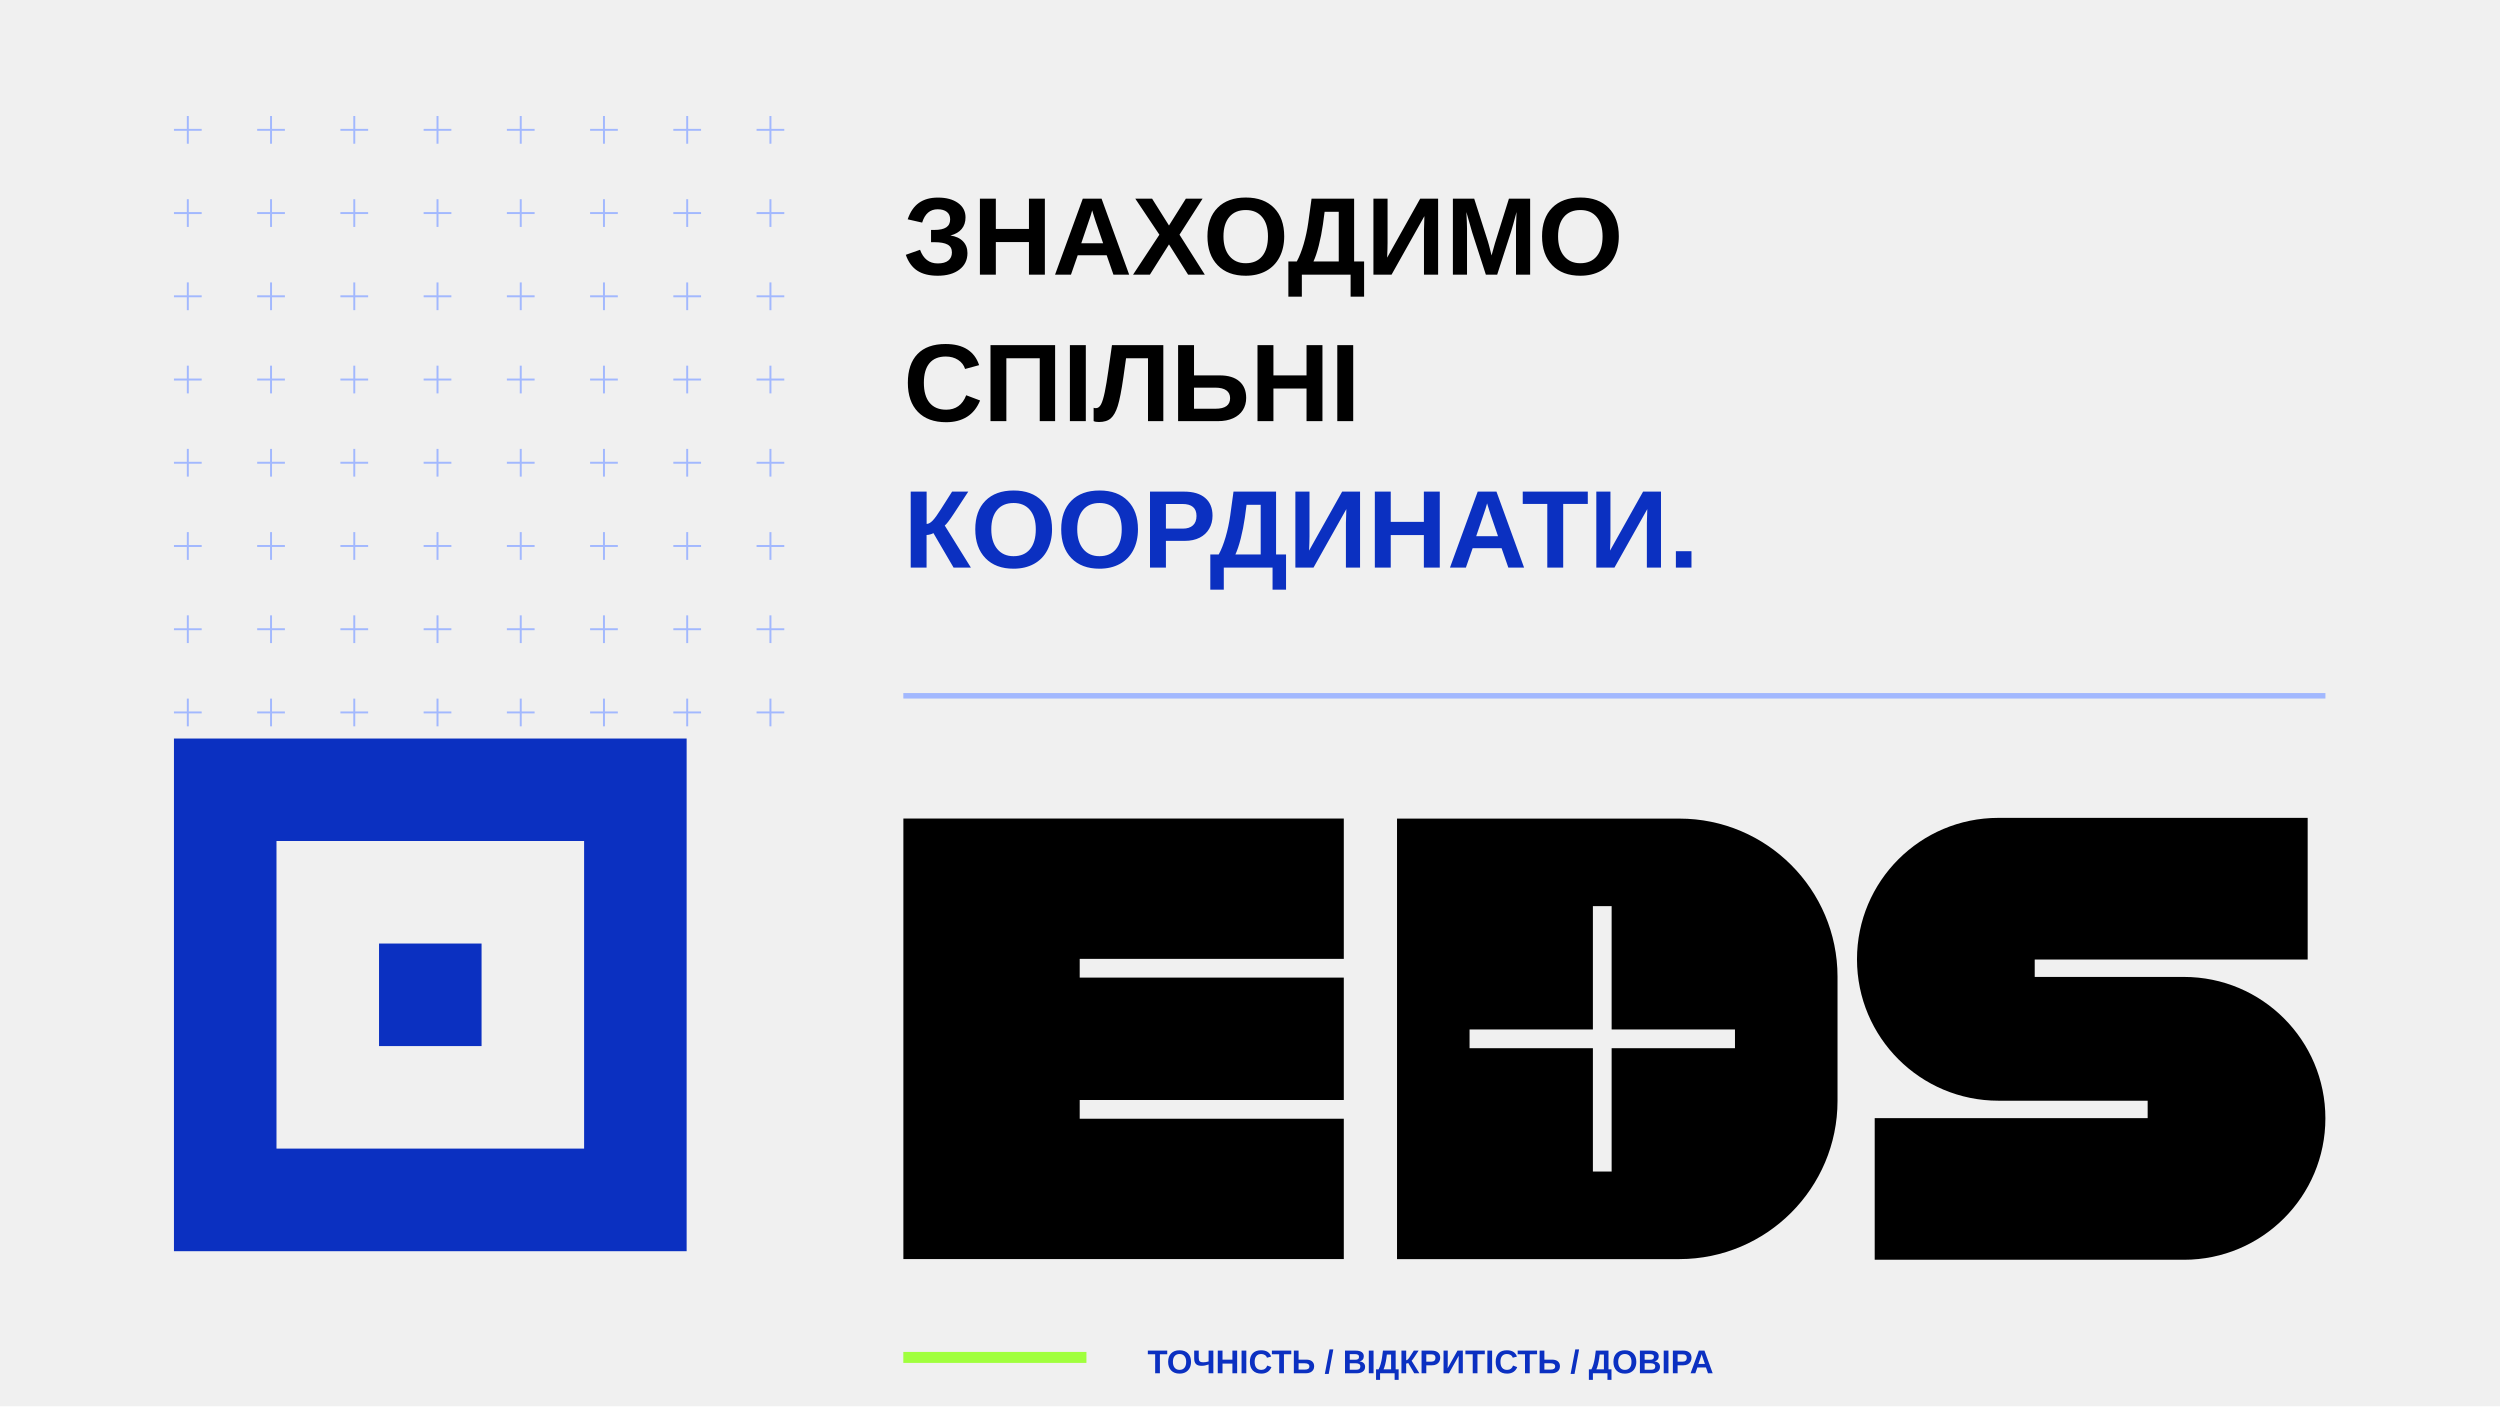
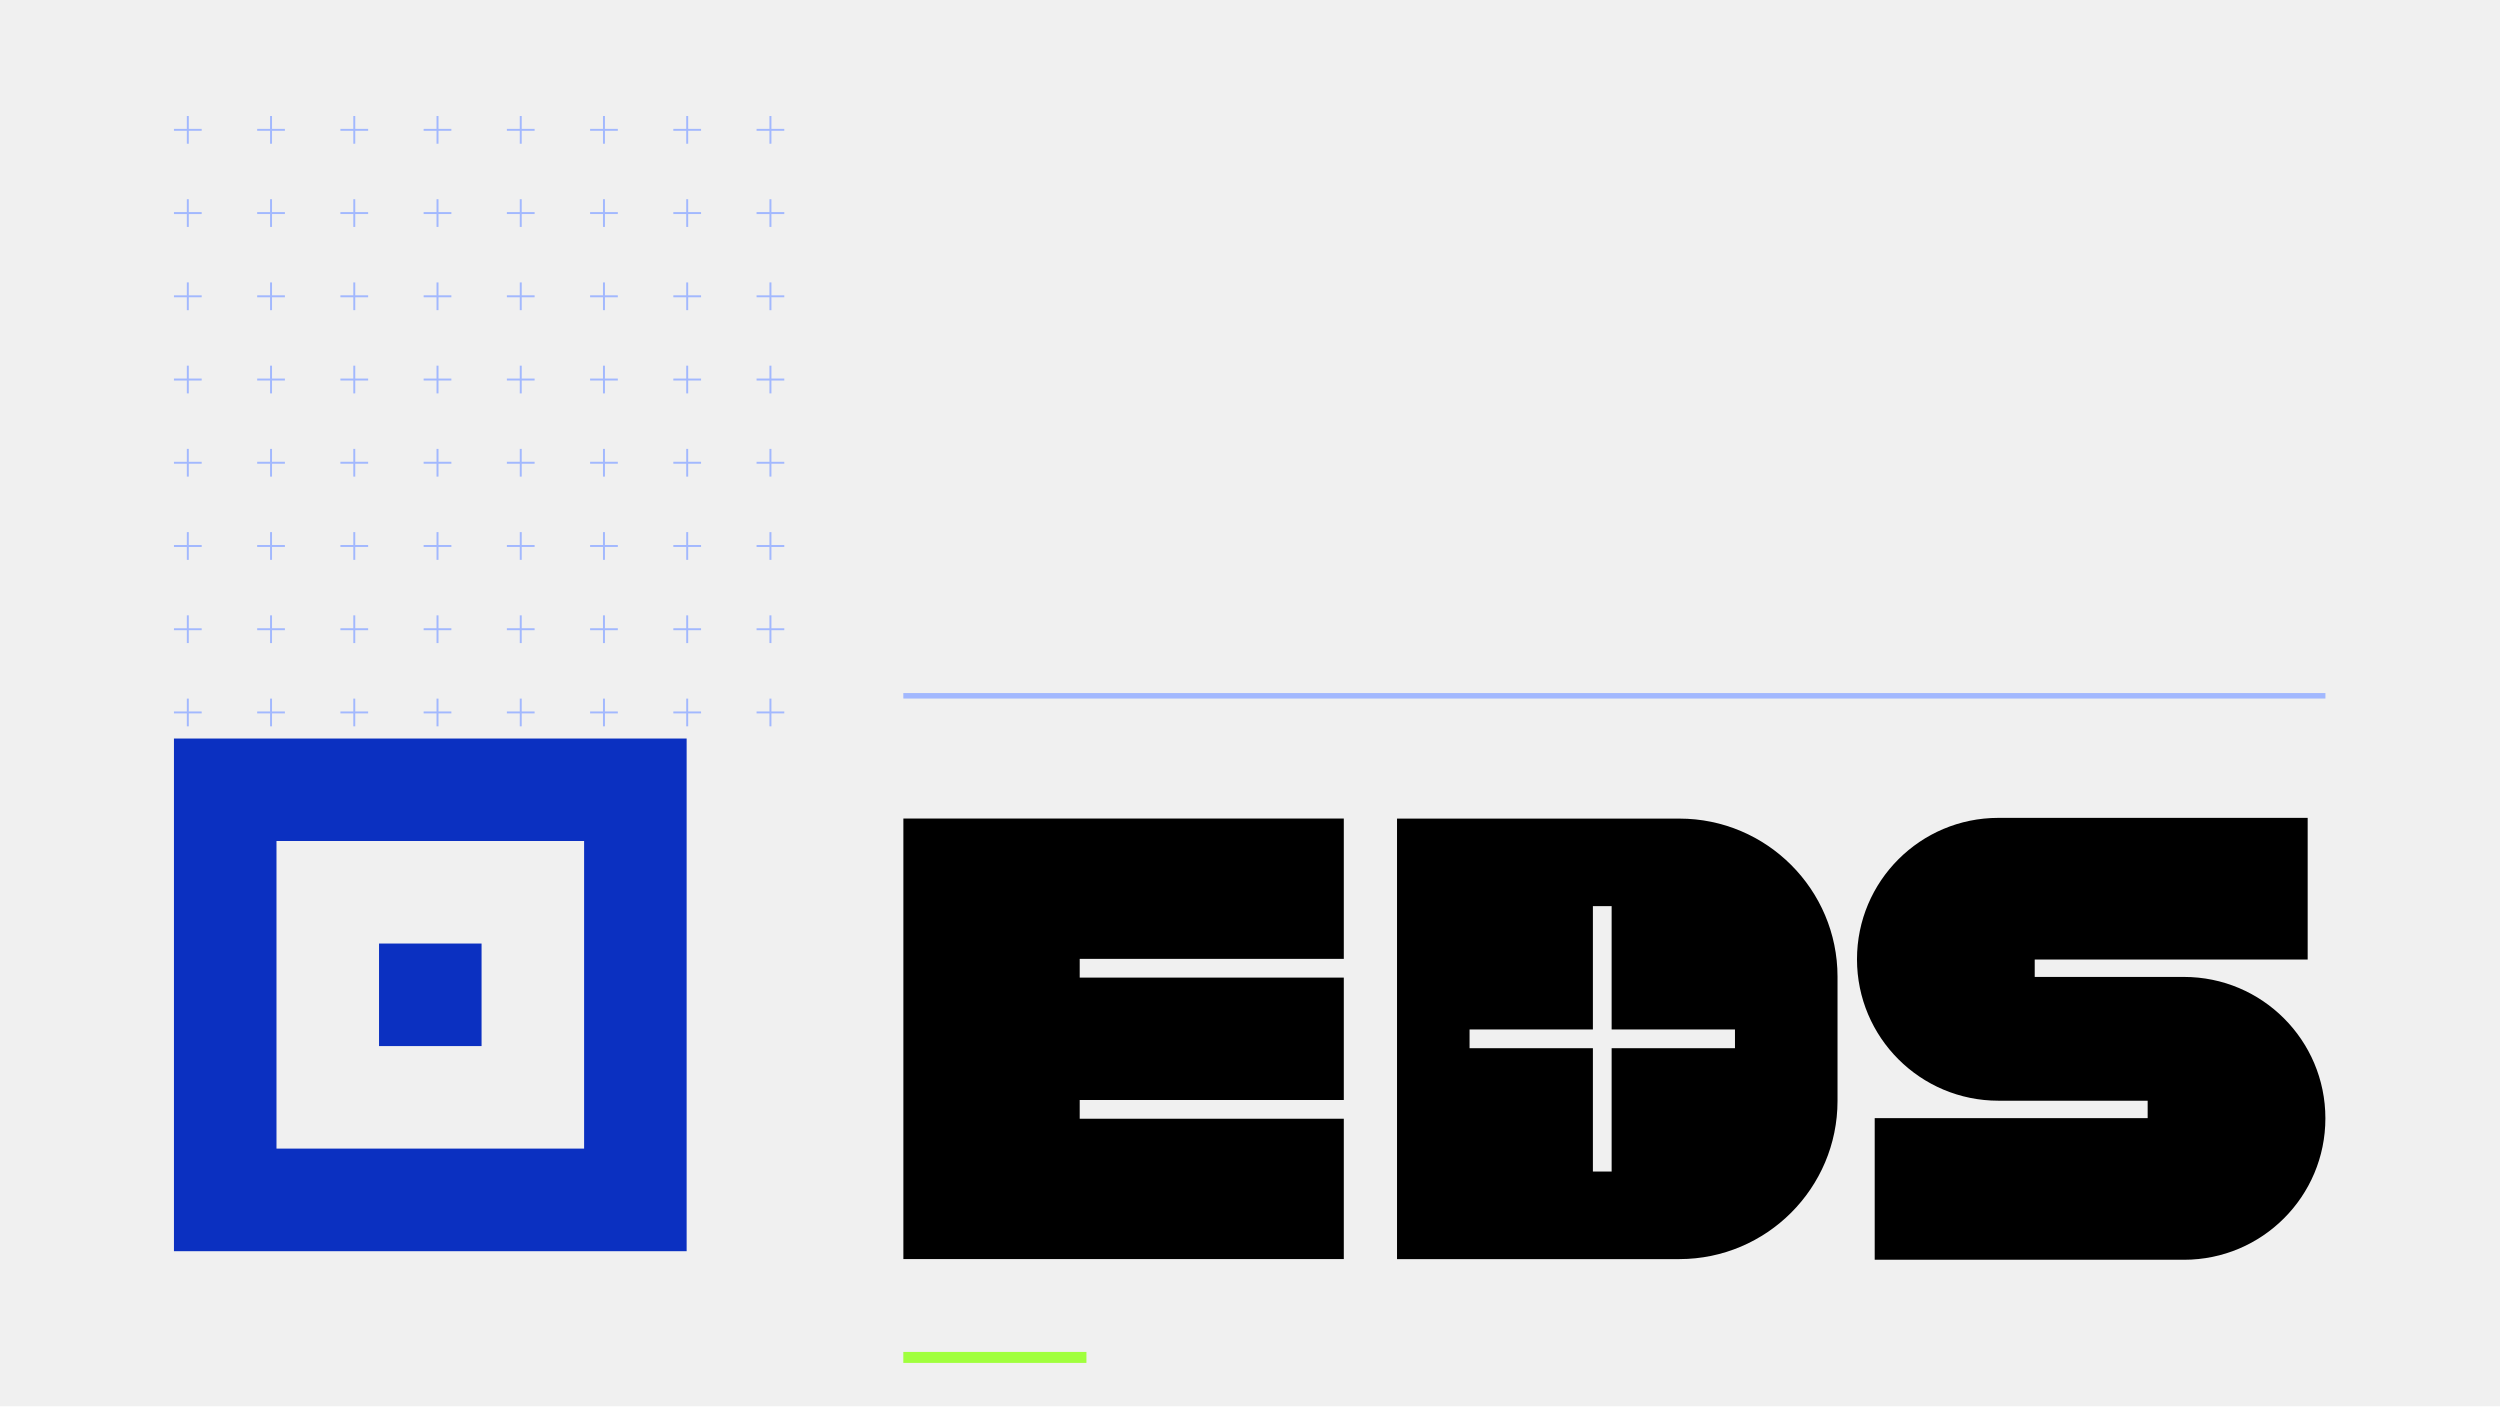
<svg xmlns="http://www.w3.org/2000/svg" width="4096" height="2304" viewBox="0 0 4096 2304">
  <rect x="0" y="0" width="4096" height="2304" fill="#F0F0F0" />
  <svg x="285" y="190" width="1000" height="1000" viewBox="1173.79 621.69 351.39 351.38">
    <g fill="#A2B8FE">
      <path d="M1182.34,637.66h-1.13v-7.42h-7.42v-1.13h7.42v-7.42h1.13v7.42h7.42v1.13h-7.42V637.66z" fill="#A2B8FE" />
      <path d="M1230.25,637.66h-1.13v-7.42h-7.42v-1.13h7.42v-7.42h1.13v7.42h7.42v1.13h-7.42V637.66z" fill="#A2B8FE" />
      <path d="M1278.17,637.66h-1.13v-7.42h-7.42v-1.13h7.42v-7.42h1.13v7.42h7.42v1.13h-7.42V637.66z" fill="#A2B8FE" />
      <path d="M1326.09,637.66h-1.13v-7.42h-7.42v-1.13h7.42v-7.42h1.13v7.42h7.42v1.13h-7.42V637.66z" fill="#A2B8FE" />
      <path d="M1374.01,637.66h-1.13v-7.42h-7.42v-1.13h7.42v-7.42h1.13v7.42h7.42v1.13h-7.42V637.66z" fill="#A2B8FE" />
      <path d="M1421.92,637.66h-1.13v-7.42h-7.42v-1.13h7.42v-7.42h1.13v7.42h7.42v1.13h-7.42V637.66z" fill="#A2B8FE" />
      <path d="M1469.84,637.66h-1.13v-7.42h-7.42v-1.13h7.42v-7.42h1.13v7.42h7.42v1.13h-7.42V637.66z" fill="#A2B8FE" />
      <path d="M1517.76,637.66h-1.13v-7.42h-7.42v-1.13h7.42v-7.42h1.13v7.42h7.42v1.13h-7.42V637.66z" fill="#A2B8FE" />
      <path d="M1182.34,685.57h-1.13v-7.42h-7.42v-1.13h7.42v-7.42h1.13v7.42h7.42v1.13h-7.42V685.57z" fill="#A2B8FE" />
      <path d="M1230.25,685.57h-1.13v-7.42h-7.42v-1.13h7.42v-7.42h1.13v7.42h7.42v1.13h-7.42V685.57z" fill="#A2B8FE" />
      <path d="M1278.17,685.57h-1.13v-7.42h-7.42v-1.13h7.42v-7.42h1.13v7.42h7.42v1.13h-7.42V685.57z" fill="#A2B8FE" />
      <path d="M1326.09,685.57h-1.13v-7.42h-7.42v-1.13h7.42v-7.42h1.13v7.42h7.42v1.13h-7.42V685.57z" fill="#A2B8FE" />
      <path d="M1374.01,685.57h-1.13v-7.42h-7.42v-1.13h7.42v-7.42h1.13v7.42h7.42v1.13h-7.42V685.57z" fill="#A2B8FE" />
      <path d="M1421.92,685.57h-1.13v-7.42h-7.42v-1.13h7.42v-7.42h1.13v7.42h7.42v1.13h-7.42V685.57z" fill="#A2B8FE" />
      <path d="M1469.84,685.57h-1.13v-7.42h-7.42v-1.13h7.42v-7.42h1.13v7.42h7.42v1.13h-7.42V685.57z" fill="#A2B8FE" />
      <path d="M1517.76,685.57h-1.13v-7.42h-7.42v-1.13h7.42v-7.42h1.13v7.42h7.42v1.13h-7.42V685.57z" fill="#A2B8FE" />
      <path d="M1182.34,733.49h-1.13v-7.42h-7.42v-1.13h7.42v-7.42h1.13v7.42h7.42v1.13h-7.42V733.49z" fill="#A2B8FE" />
      <path d="M1230.25,733.49h-1.13v-7.42h-7.42v-1.13h7.42v-7.42h1.13v7.42h7.42v1.13h-7.42V733.49z" fill="#A2B8FE" />
      <path d="M1278.17,733.49h-1.13v-7.42h-7.42v-1.13h7.42v-7.42h1.13v7.42h7.42v1.13h-7.42V733.49z" fill="#A2B8FE" />
      <path d="M1326.09,733.49h-1.13v-7.42h-7.42v-1.13h7.42v-7.42h1.13v7.42h7.42v1.13h-7.42V733.49z" fill="#A2B8FE" />
      <path d="M1374.01,733.49h-1.13v-7.42h-7.42v-1.13h7.42v-7.42h1.13v7.42h7.42v1.13h-7.42V733.49z" fill="#A2B8FE" />
      <path d="M1421.92,733.49h-1.13v-7.42h-7.42v-1.13h7.42v-7.42h1.13v7.42h7.42v1.13h-7.42V733.49z" fill="#A2B8FE" />
      <path d="M1469.84,733.49h-1.13v-7.42h-7.42v-1.13h7.42v-7.42h1.13v7.42h7.42v1.13h-7.42V733.49z" fill="#A2B8FE" />
      <path d="M1517.76,733.49h-1.13v-7.42h-7.42v-1.13h7.42v-7.42h1.13v7.42h7.42v1.13h-7.42V733.49z" fill="#A2B8FE" />
      <path d="M1182.34,781.41h-1.13v-7.42h-7.42v-1.13h7.42v-7.42h1.13v7.42h7.42v1.13h-7.42V781.41z" fill="#A2B8FE" />
      <path d="M1230.25,781.41h-1.13v-7.42h-7.42v-1.13h7.42v-7.42h1.13v7.42h7.42v1.13h-7.42V781.41z" fill="#A2B8FE" />
      <path d="M1278.17,781.41h-1.13v-7.42h-7.42v-1.13h7.42v-7.42h1.13v7.42h7.42v1.13h-7.42V781.41z" fill="#A2B8FE" />
      <path d="M1326.09,781.41h-1.13v-7.42h-7.42v-1.13h7.42v-7.42h1.13v7.42h7.42v1.13h-7.42V781.41z" fill="#A2B8FE" />
      <path d="M1374.01,781.41h-1.13v-7.42h-7.42v-1.13h7.42v-7.42h1.13v7.42h7.42v1.13h-7.42V781.41z" fill="#A2B8FE" />
      <path d="M1421.92,781.41h-1.13v-7.42h-7.42v-1.13h7.42v-7.42h1.13v7.42h7.42v1.13h-7.42V781.41z" fill="#A2B8FE" />
      <path d="M1469.84,781.41h-1.13v-7.42h-7.42v-1.13h7.42v-7.42h1.13v7.42h7.42v1.13h-7.42V781.41z" fill="#A2B8FE" />
      <path d="M1517.76,781.41h-1.13v-7.42h-7.42v-1.13h7.42v-7.42h1.13v7.42h7.42v1.13h-7.42V781.41z" fill="#A2B8FE" />
      <path d="M1182.34,829.32h-1.13v-7.42h-7.42v-1.13h7.42v-7.42h1.13v7.42h7.42v1.13h-7.42V829.32z" fill="#A2B8FE" />
      <path d="M1230.25,829.32h-1.13v-7.42h-7.42v-1.13h7.42v-7.42h1.13v7.42h7.42v1.13h-7.42V829.32z" fill="#A2B8FE" />
      <path d="M1278.17,829.32h-1.13v-7.42h-7.42v-1.13h7.42v-7.42h1.13v7.42h7.42v1.13h-7.42V829.32z" fill="#A2B8FE" />
      <path d="M1326.09,829.32h-1.13v-7.42h-7.42v-1.13h7.42v-7.42h1.13v7.42h7.42v1.13h-7.42V829.32z" fill="#A2B8FE" />
      <path d="M1374.01,829.32h-1.13v-7.42h-7.42v-1.13h7.42v-7.42h1.13v7.42h7.42v1.13h-7.42V829.32z" fill="#A2B8FE" />
      <path d="M1421.92,829.32h-1.13v-7.42h-7.42v-1.13h7.42v-7.42h1.13v7.42h7.42v1.13h-7.42V829.32z" fill="#A2B8FE" />
      <path d="M1469.84,829.32h-1.13v-7.42h-7.42v-1.13h7.42v-7.42h1.13v7.42h7.42v1.13h-7.42V829.32z" fill="#A2B8FE" />
      <path d="M1517.76,829.32h-1.13v-7.42h-7.42v-1.13h7.42v-7.42h1.13v7.42h7.42v1.13h-7.42V829.32z" fill="#A2B8FE" />
      <path d="M1182.34,877.24h-1.13v-7.42h-7.42v-1.13h7.42v-7.42h1.13v7.42h7.42v1.13h-7.42V877.24z" fill="#A2B8FE" />
      <path d="M1230.25,877.24h-1.13v-7.42h-7.42v-1.13h7.42v-7.42h1.13v7.42h7.42v1.13h-7.42V877.24z" fill="#A2B8FE" />
      <path d="M1278.17,877.24h-1.13v-7.42h-7.42v-1.13h7.42v-7.42h1.13v7.42h7.42v1.13h-7.42V877.24z" fill="#A2B8FE" />
      <path d="M1326.09,877.24h-1.13v-7.42h-7.42v-1.13h7.42v-7.42h1.13v7.42h7.42v1.13h-7.42V877.24z" fill="#A2B8FE" />
      <path d="M1374.01,877.24h-1.13v-7.42h-7.42v-1.13h7.42v-7.42h1.13v7.42h7.42v1.13h-7.42V877.24z" fill="#A2B8FE" />
      <path d="M1421.92,877.24h-1.13v-7.42h-7.42v-1.13h7.42v-7.42h1.13v7.42h7.42v1.13h-7.42V877.24z" fill="#A2B8FE" />
      <path d="M1469.84,877.24h-1.13v-7.42h-7.42v-1.13h7.42v-7.42h1.13v7.42h7.42v1.13h-7.42V877.24z" fill="#A2B8FE" />
      <path d="M1517.76,877.24h-1.13v-7.42h-7.42v-1.13h7.42v-7.42h1.13v7.42h7.42v1.13h-7.42V877.24z" fill="#A2B8FE" />
      <path d="M1182.34,925.16h-1.13v-7.42h-7.42v-1.13h7.42v-7.42h1.13v7.42h7.42v1.13h-7.42V925.16z" fill="#A2B8FE" />
      <path d="M1230.25,925.16h-1.13v-7.42h-7.42v-1.13h7.42v-7.42h1.13v7.42h7.42v1.13h-7.42V925.16z" fill="#A2B8FE" />
      <path d="M1278.17,925.16h-1.13v-7.42h-7.42v-1.13h7.42v-7.42h1.13v7.42h7.42v1.13h-7.42V925.16z" fill="#A2B8FE" />
      <path d="M1326.09,925.16h-1.13v-7.42h-7.42v-1.13h7.42v-7.42h1.13v7.42h7.42v1.13h-7.42V925.16z" fill="#A2B8FE" />
      <path d="M1374.01,925.16h-1.13v-7.42h-7.42v-1.13h7.42v-7.42h1.13v7.42h7.42v1.13h-7.42V925.16z" fill="#A2B8FE" />
      <path d="M1421.92,925.16h-1.13v-7.42h-7.42v-1.13h7.42v-7.42h1.13v7.42h7.42v1.13h-7.42V925.16z" fill="#A2B8FE" />
      <path d="M1469.84,925.16h-1.13v-7.42h-7.42v-1.13h7.42v-7.42h1.13v7.42h7.42v1.13h-7.42V925.16z" fill="#A2B8FE" />
      <path d="M1517.76,925.16h-1.13v-7.42h-7.42v-1.13h7.42v-7.42h1.13v7.42h7.42v1.13h-7.42V925.16z" fill="#A2B8FE" />
      <path d="M1182.34,973.07h-1.13v-7.42h-7.42v-1.13h7.42v-7.42h1.13v7.42h7.42v1.13h-7.42V973.07z" fill="#A2B8FE" />
      <path d="M1230.25,973.07h-1.13v-7.42h-7.42v-1.13h7.42v-7.42h1.13v7.42h7.42v1.13h-7.42V973.07z" fill="#A2B8FE" />
      <path d="M1278.17,973.07h-1.13v-7.42h-7.42v-1.13h7.42v-7.42h1.13v7.42h7.42v1.13h-7.42V973.07z" fill="#A2B8FE" />
      <path d="M1326.09,973.07h-1.13v-7.42h-7.42v-1.13h7.42v-7.42h1.13v7.42h7.42v1.13h-7.42V973.07z" fill="#A2B8FE" />
      <path d="M1374.01,973.07h-1.13v-7.42h-7.42v-1.13h7.42v-7.42h1.13v7.42h7.42v1.13h-7.42V973.07z" fill="#A2B8FE" />
      <path d="M1421.92,973.07h-1.13v-7.42h-7.42v-1.13h7.42v-7.42h1.13v7.42h7.42v1.13h-7.42V973.07z" fill="#A2B8FE" />
      <path d="M1469.84,973.07h-1.13v-7.42h-7.42v-1.13h7.42v-7.42h1.13v7.42h7.42v1.13h-7.42V973.07z" fill="#A2B8FE" />
      <path d="M1517.76,973.07h-1.13v-7.42h-7.42v-1.13h7.42v-7.42h1.13v7.42h7.42v1.13h-7.42V973.07z" fill="#A2B8FE" />
    </g>
  </svg>
  <svg x="285" y="1210" width="840" height="840" viewBox="555.52 299.01 79.35 79.35">
    <g fill="#0B30C1">
      <rect x="587.26" y="330.74" width="15.87" height="15.87" fill="#0B30C1" />
      <path d="M619,299.01h-15.87h-15.87h-15.87h-15.87v15.87v15.87v15.87v15.87v15.87h15.87h15.87h15.87H619h15.87v-15.87v-15.87v-15.87   v-15.87v-15.87H619z M619,330.74v15.87v15.87h-15.87h-15.87h-15.87v-15.87v-15.87v-15.87h15.87h15.87H619V330.74z" fill="#0B30C1" />
    </g>
  </svg>
-   <text x="1480" y="450" fill="#000000" font-size="181" font-weight="700" text-anchor="start" letter-spacing="0" font-family="Arial,DejaVu Sans,sans-serif" textLength="2300" lengthAdjust="spacingAndGlyphs">ЗНАХОДИМО</text>
-   <text x="1480" y="690" fill="#000000" font-size="181" font-weight="700" text-anchor="start" letter-spacing="0" font-family="Arial,DejaVu Sans,sans-serif" textLength="2300" lengthAdjust="spacingAndGlyphs">СПІЛЬНІ</text>
-   <text x="1480" y="930" fill="#0B30C1" font-size="181" font-weight="700" text-anchor="start" letter-spacing="0" font-family="Arial,DejaVu Sans,sans-serif" textLength="2300" lengthAdjust="spacingAndGlyphs">КООРДИНАТИ.</text>
  <path d="M1480 1140L3810 1140" stroke="#A2B8FE" stroke-width="9" />
  <svg x="1480" y="1340" width="2330" height="724" viewBox="174.28 839.27 194.27 60.37">
    <g fill="#000000">
      <polygon points="234.45,858.53 234.45,839.36 174.28,839.36 174.28,899.54 234.45,899.54 234.45,880.37 198.37,880.37      198.37,877.81 234.45,877.81 234.45,861.09 198.37,861.09 198.37,858.53    " fill="#000000" />
      <path d="M366.13,858.62v-19.35h-42.25c-10.67,0-19.32,8.65-19.32,19.32v0c0,10.67,8.65,19.32,19.32,19.32h20.39v2.38h-37.29     v19.35h42.25c10.67,0,19.32-8.65,19.32-19.32v0c0-10.67-8.65-19.32-19.32-19.32h-20.39v-2.38H366.13z" fill="#000000" />
      <path d="M301.9,877.94v-16.97c0-11.91-9.69-21.6-21.6-21.6h-38.58v60.18h38.58C292.21,899.54,301.9,889.85,301.9,877.94z      M271.04,887.59h-2.56v-16.85h-16.85v-2.56h16.85v-16.85h2.56v16.85h16.85v2.56h-16.85V887.59z" fill="#000000" />
    </g>
  </svg>
  <rect x="1480" y="2215" width="300" height="18" fill="#A0FF3D" />
-   <text x="1880" y="2250" fill="#0B30C1" font-size="54" font-weight="600" text-anchor="start" letter-spacing="0" font-family="Arial,DejaVu Sans,sans-serif" textLength="1930" lengthAdjust="spacingAndGlyphs">ТОЧНІСТЬ  /  ВІДКРИТІСТЬ  /  ДОВІРА</text>
</svg>
